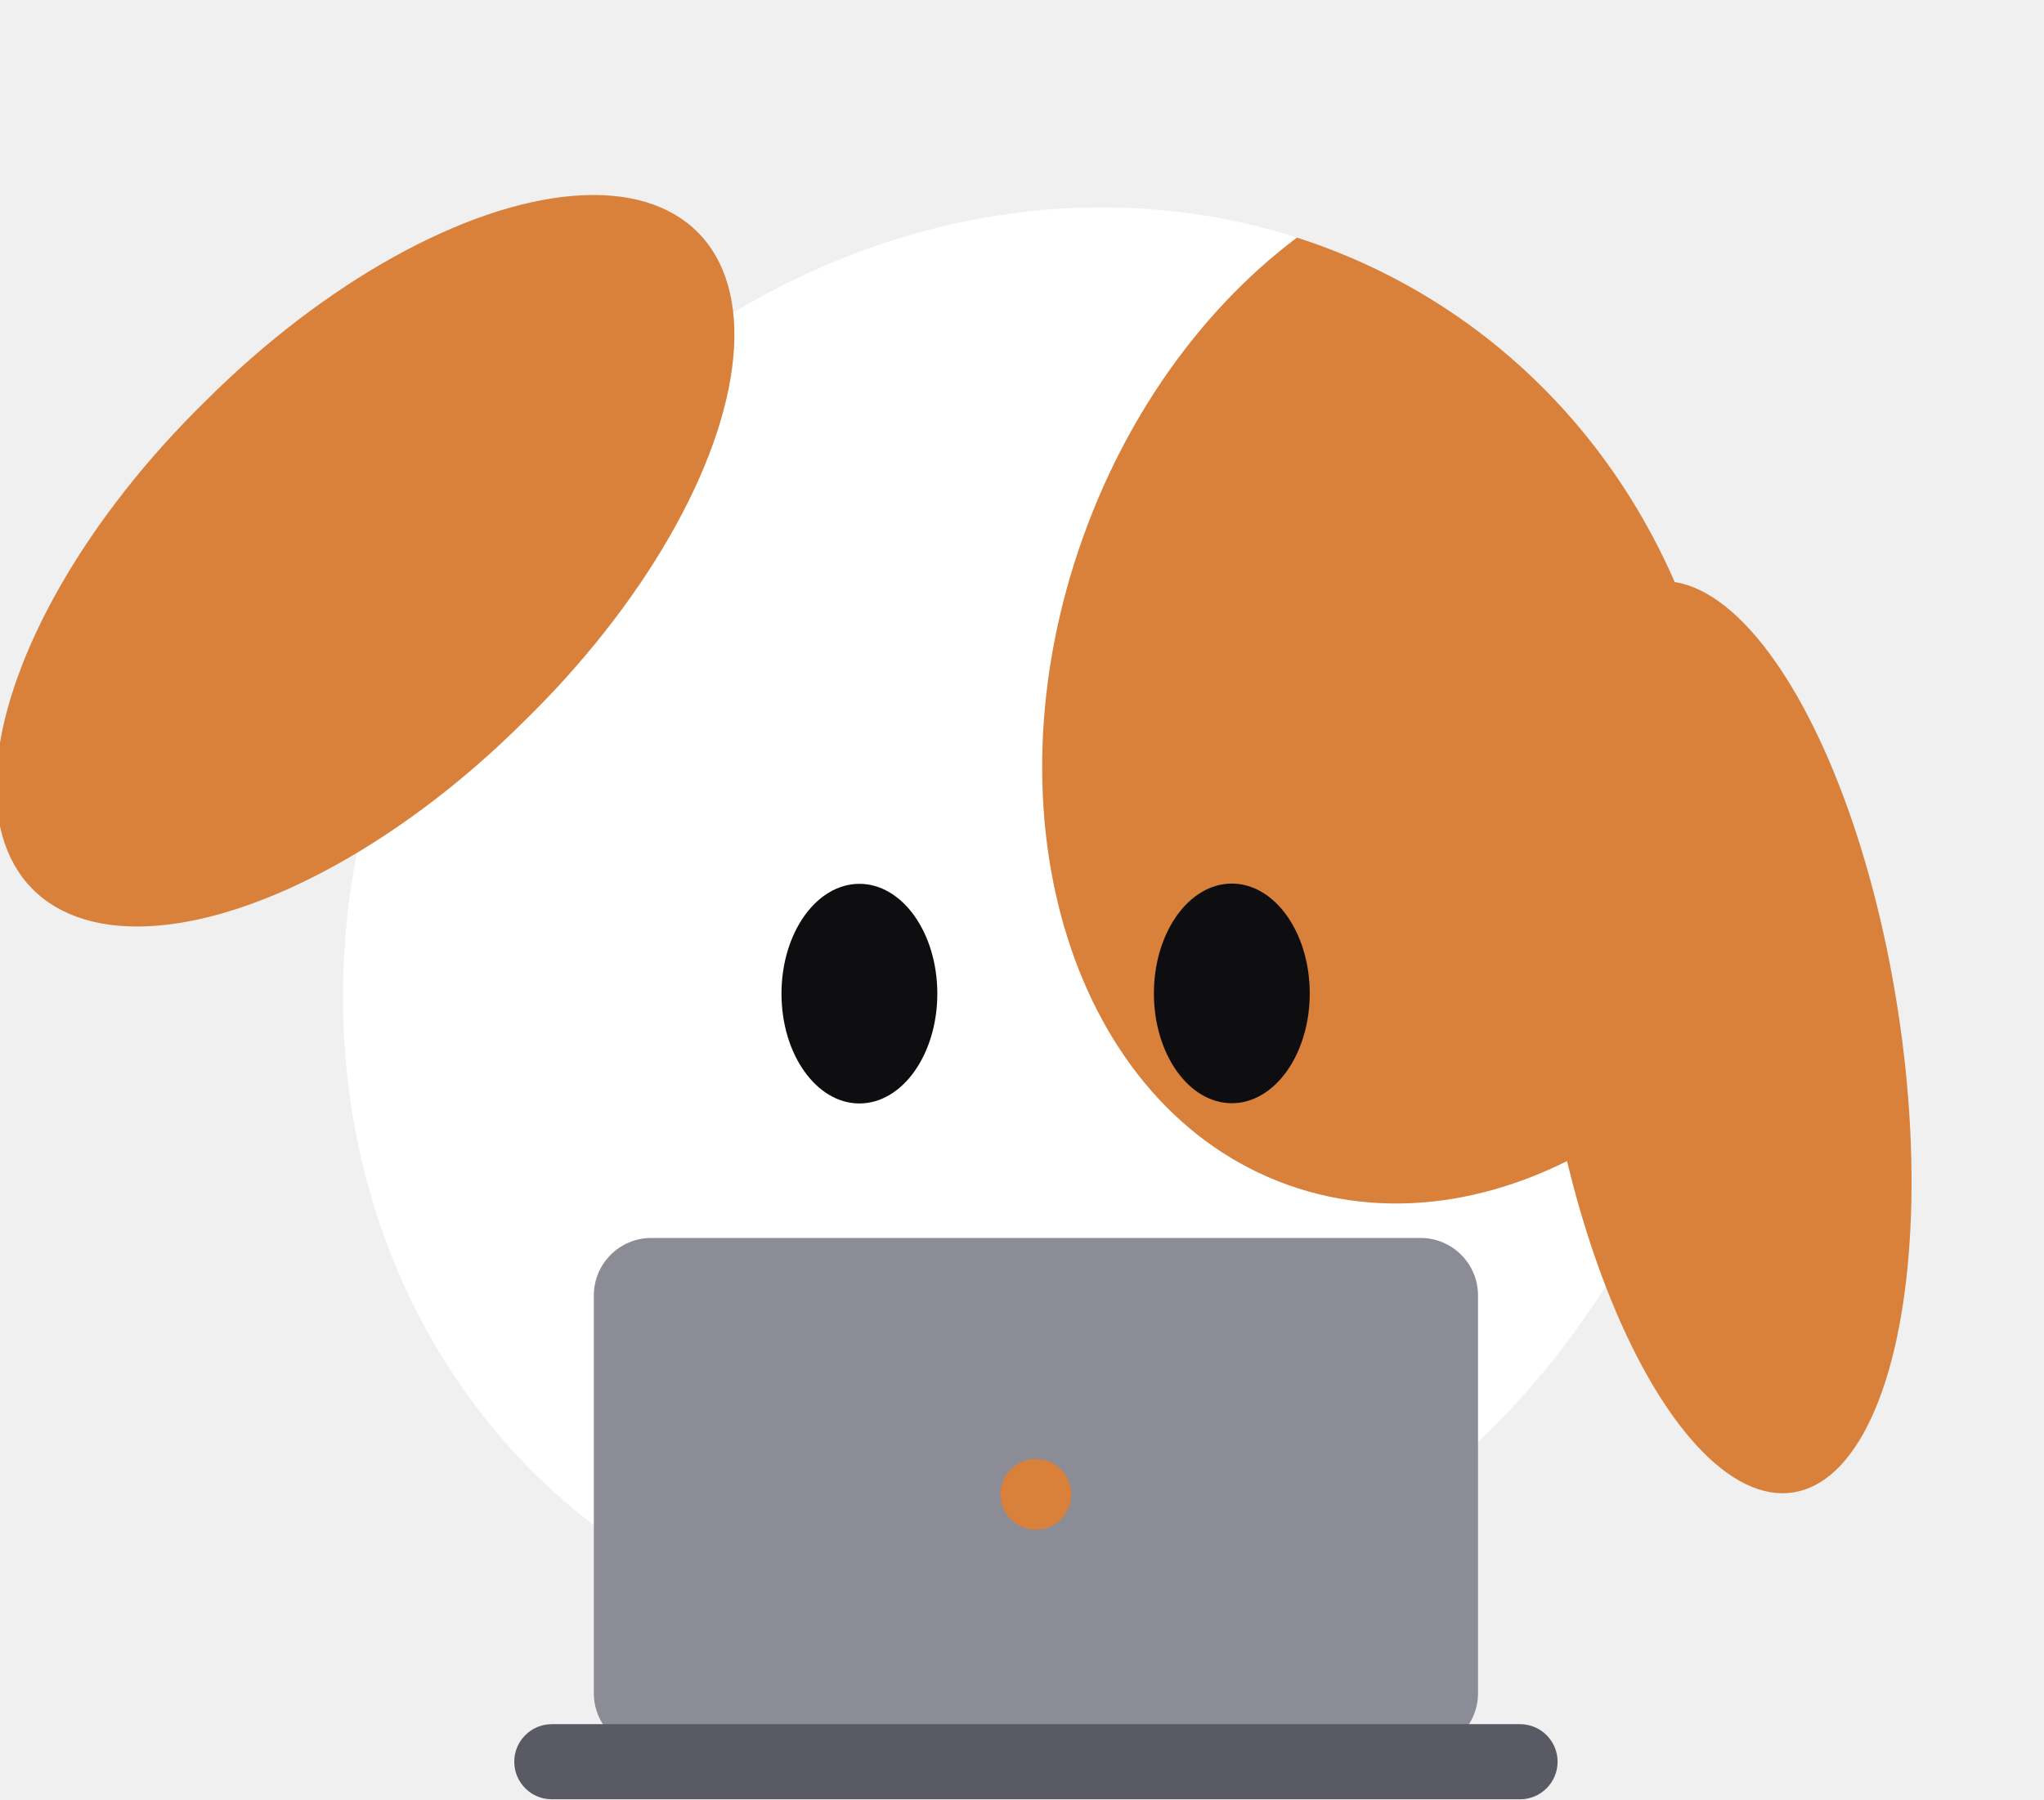
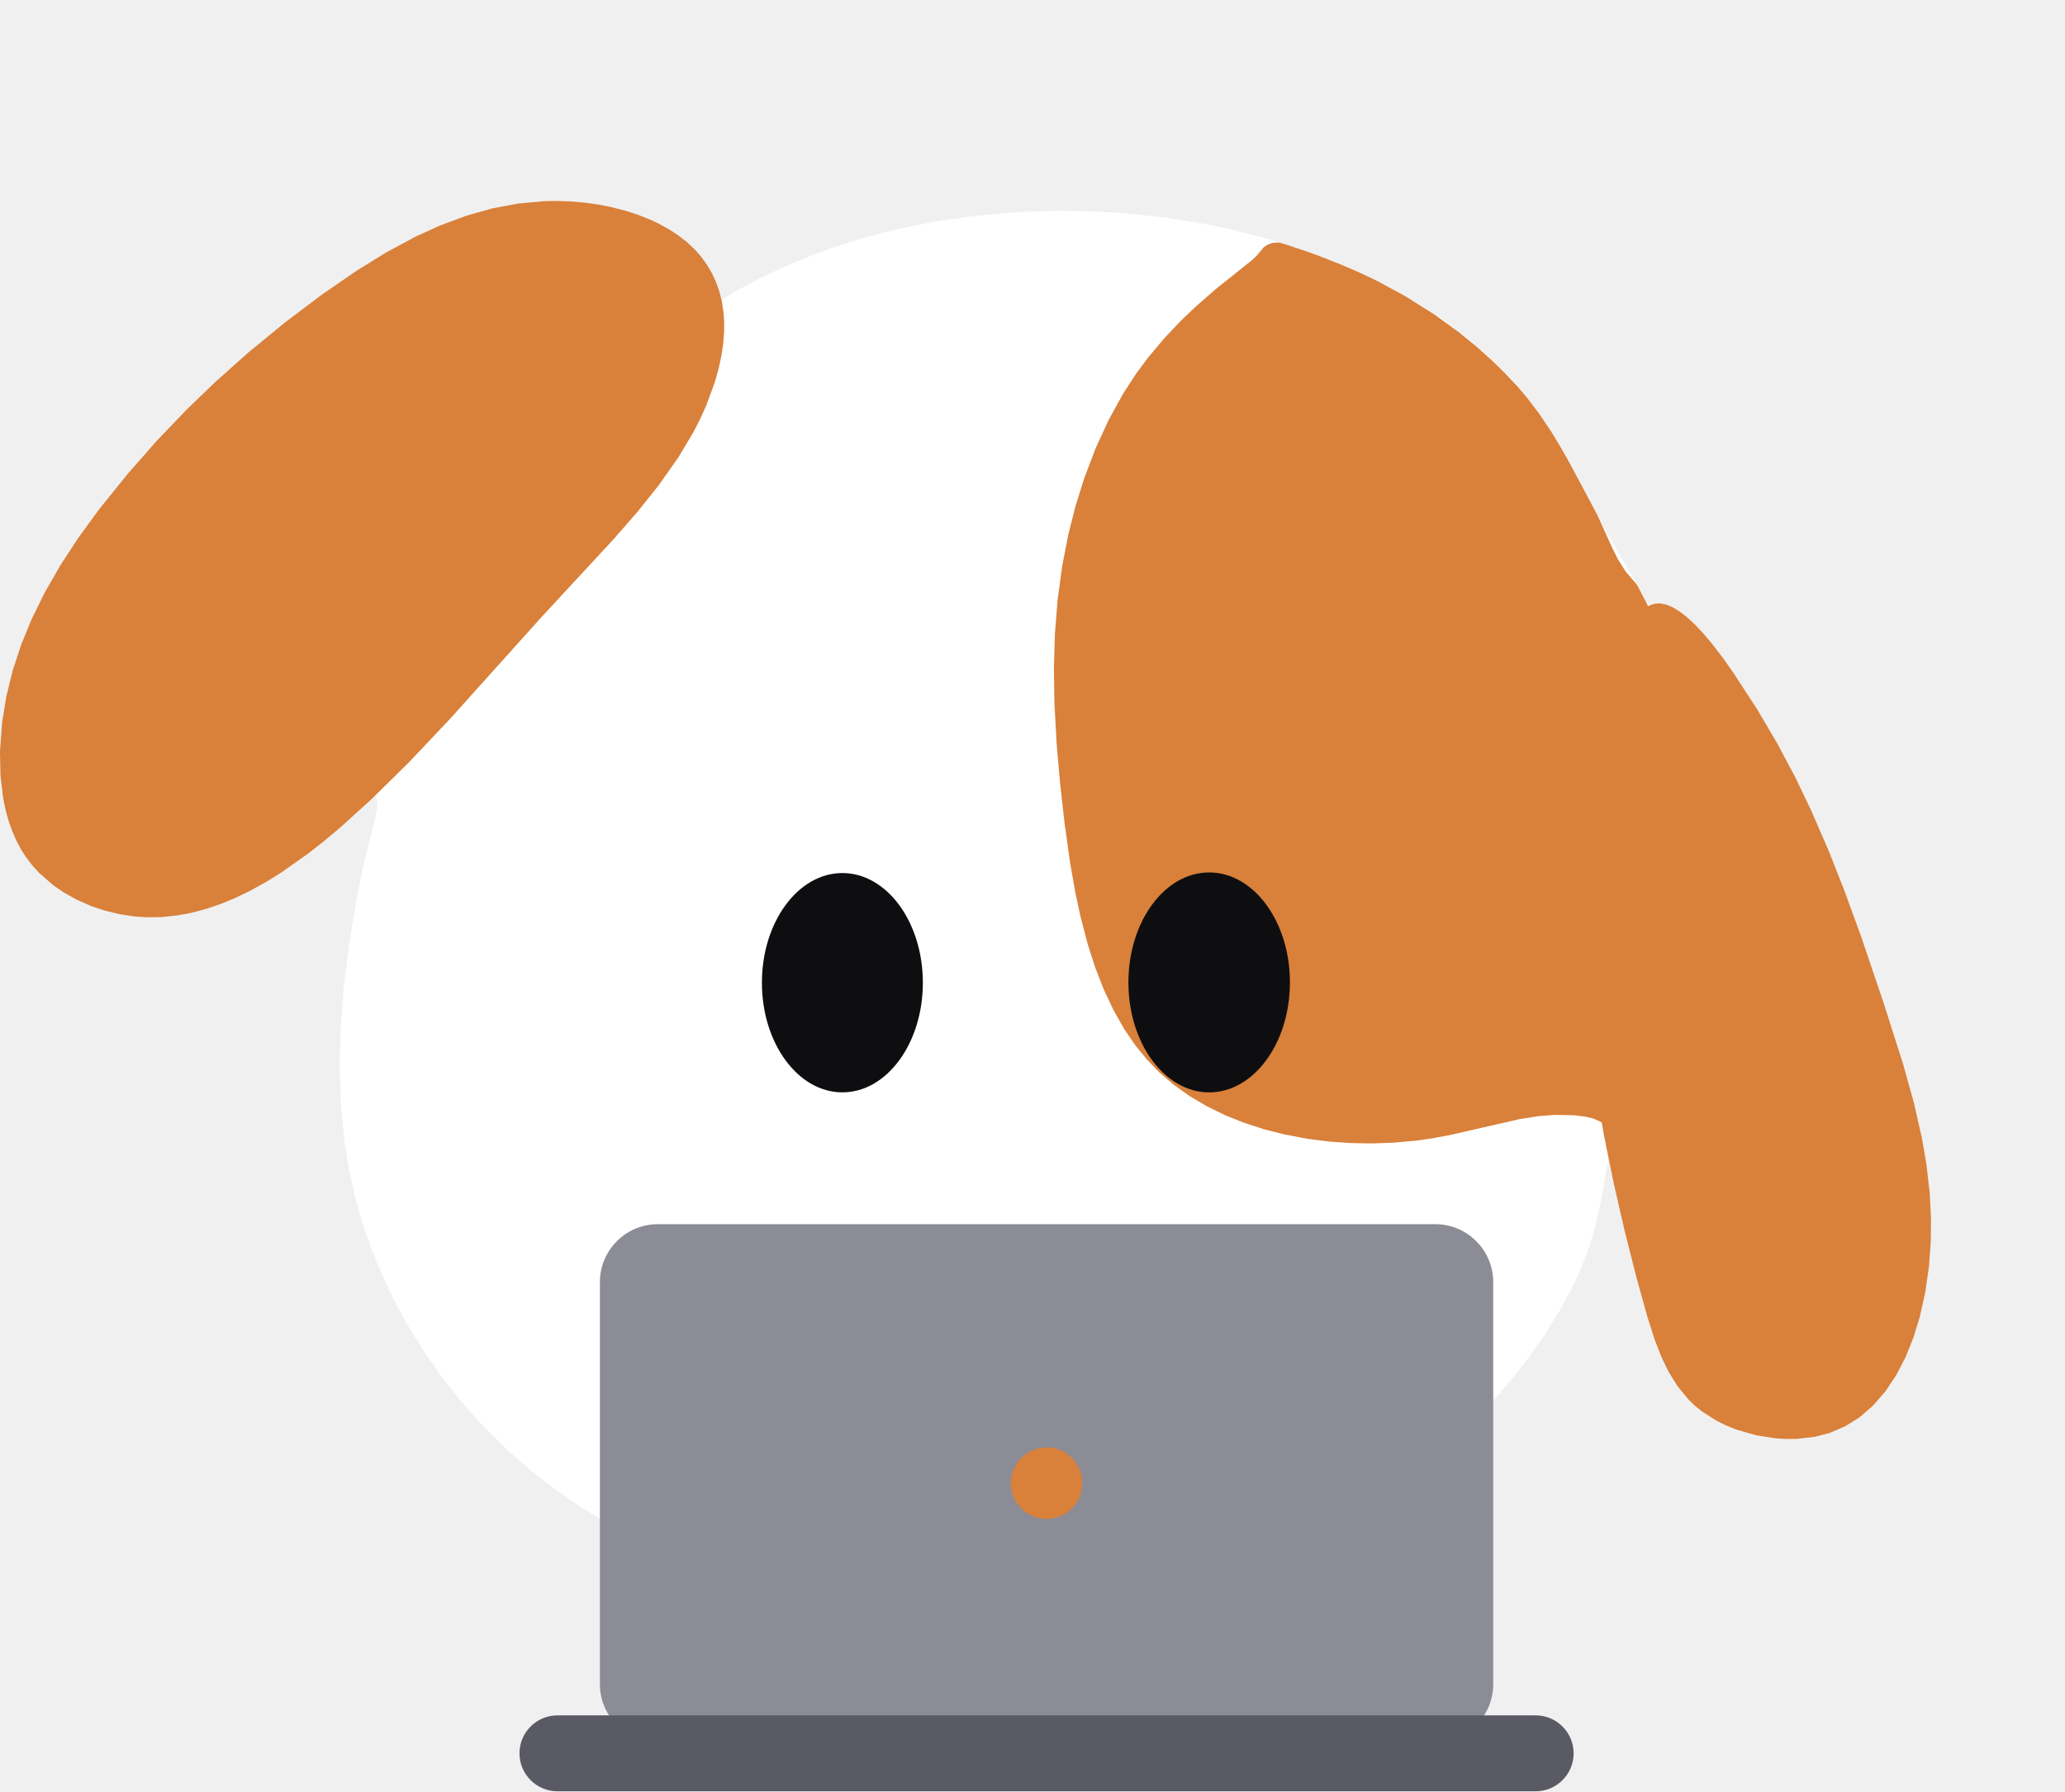
- <svg xmlns="http://www.w3.org/2000/svg" viewBox="-0.65 -90.16 924.70 814.16">
+ <svg xmlns="http://www.w3.org/2000/svg" viewBox="-0.61 -78.26 924.63 802.26">
  <defs>
    <clipPath id="s">
-       <path d="M721.53 498.31A303.51 334.82 33.59 1 1 215.89 162.46A303.51 334.82 33.59 1 1 721.53 498.31Z" />
+       <path d="M460.43 16.49L447.70 17.28L433.75 18.70L421.15 20.49L409.90 22.53L396.30 25.58L385.30 28.54L372.07 32.74L361.43 36.66L349.83 41.54L339.62 46.41L330.73 51.12L319.88 57.50L310.35 63.68L300.02 70.99L289.96 78.74L280.16 86.89L268.73 97.14L258.56 106.94L248.68 117.07L235.65 131.33L223.98 145.04L216.00 155.08L206.13 168.46L199.00 179.01L192.95 188.71L186.70 199.73L181.51 209.87L176.78 220.23L170.82 235.59L163.78 257.01L157.56 273.97L156.45 278.36L156.55 279.74L156.81 280.17L157.76 280.49L159.94 280.05L165.00 278.26L166.83 278.21L167.64 278.68L168.16 279.50L168.46 282.08L167.52 287.76L162.04 309.57L158.77 325.89L155.65 344.93L153.28 364.09L151.84 383.30L151.47 399.94L152.12 417.78L153.64 432.96L155.65 445.51L158.40 457.94L161.52 469.00L165.71 481.13L170.60 493.03L175.59 503.52L181.74 514.89L188.50 525.92L196.60 537.60L206.16 549.75L216.44 561.20L226.43 571.03L236.92 580.20L247.89 588.72L260.35 597.28L273.30 605.08L286.69 612.13L300.48 618.45L314.63 624.05L329.10 628.93L346.33 633.74L361.34 637.11L377.82 640.00L393.17 641.97L409.92 643.36L428.03 644.01L446.15 643.80L462.92 642.85L478.33 641.33L496.15 638.76L512.51 635.60L531.10 631.01L545.73 626.60L562.45 620.62L576.46 614.76L590.13 608.22L603.43 600.99L617.38 592.36L628.79 584.42L641.76 574.25L651.34 565.85L660.55 556.94L668.50 548.49L676.95 538.60L683.41 530.32L691.01 519.54L697.93 508.41L703.44 498.18L706.16 492.44L709.05 485.54L711.52 478.63L713.23 472.87L716.22 459.63L720.45 435.85L721.29 432.41L722.18 429.96L722.78 428.99L723.36 428.60L723.92 428.83L724.44 429.69L725.28 433.46L726.73 444.06L727.57 446.23L728.31 446.45L729.17 445.77L730.13 444.37L732.74 439.03L737.79 426.93L742.33 414.63L747.75 397.32L752.36 378.72L755.86 359.99L758.51 339.77L759.86 323.17L760.44 306.48L760.17 289.76L759.24 275.66L757.44 260.37L754.78 245.23L751.53 231.52L747.47 218.04L744.91 210.80L741.63 202.54L735.34 189.08L731.92 182.77L718.74 160.08L700.56 126.04L694.54 115.92L688.77 107.28L682.55 99.11L675.90 91.39L667.01 82.38L657.55 74.04L646.54 65.62L634.96 57.96L621.78 50.43L610.41 44.79L596.41 38.74L582.10 33.44L568.76 29.22L552.77 25.00L539.08 22.08L522.75 19.39L505.03 17.40L489.76 16.44L474.46 16.16Z" />
    </clipPath>
  </defs>
-   <path fill="#FFFFFF" d="M721.53 498.31A303.51 334.82 33.59 1 1 215.89 162.46A303.51 334.82 33.59 1 1 721.53 498.31Z" />
-   <path fill="#D9803A" clip-path="url(#s)" d="M839.48 278.25A185.96 244.67 19.68 1 1 489.29 152.98A185.96 244.67 19.68 1 1 839.48 278.25Z" />
-   <path fill="#D9803A" d="M699.66 391.35A80.08 207.95 171.24 1 1 857.95 366.95A80.08 207.95 171.24 1 1 699.66 391.35Z" />
-   <path fill="#D9803A" d="M236.29 236.35A102.18 208.97 45.42 1 1 92.87 90.79A102.18 208.97 45.42 1 1 236.29 236.35Z" />
-   <path fill="#0E0E10" d="M423.39 359.45A35.25 49.69 0.00 1 1 352.89 359.45A35.25 49.69 0.00 1 1 423.39 359.45Z" />
-   <path fill="#0E0E10" d="M591.87 359.34A35.25 49.69 0.00 1 1 521.37 359.34A35.25 49.69 0.00 1 1 591.87 359.34Z" />
+   <path fill="#FFFFFF" d="M460.43 16.49L447.70 17.28L433.75 18.70L421.15 20.49L409.90 22.53L396.30 25.58L385.30 28.54L372.07 32.74L361.43 36.66L349.83 41.54L339.62 46.41L330.73 51.12L319.88 57.50L310.35 63.68L300.02 70.99L289.96 78.74L280.16 86.89L268.73 97.14L258.56 106.94L248.68 117.07L235.65 131.33L223.98 145.04L216.00 155.08L206.13 168.46L199.00 179.01L192.95 188.71L186.70 199.73L181.51 209.87L176.78 220.23L170.82 235.59L163.78 257.01L157.56 273.97L156.45 278.36L156.55 279.74L156.81 280.17L157.76 280.49L159.94 280.05L165.00 278.26L166.83 278.21L167.64 278.68L168.16 279.50L168.46 282.08L167.52 287.76L162.04 309.57L158.77 325.89L155.65 344.93L153.28 364.09L151.84 383.30L151.47 399.94L152.12 417.78L153.64 432.96L155.65 445.51L158.40 457.94L161.52 469.00L165.71 481.13L170.60 493.03L175.59 503.52L181.74 514.89L188.50 525.92L196.60 537.60L206.16 549.75L216.44 561.20L226.43 571.03L236.92 580.20L247.89 588.72L260.35 597.28L273.30 605.08L286.69 612.13L300.48 618.45L314.63 624.05L329.10 628.93L346.33 633.74L361.34 637.11L377.82 640.00L393.17 641.97L409.92 643.36L428.03 644.01L446.15 643.80L462.92 642.85L478.33 641.33L496.15 638.76L512.51 635.60L531.10 631.01L545.73 626.60L562.45 620.62L576.46 614.76L590.13 608.22L603.43 600.99L617.38 592.36L628.79 584.42L641.76 574.25L651.34 565.85L660.55 556.94L668.50 548.49L676.95 538.60L683.41 530.32L691.01 519.54L697.93 508.41L703.44 498.18L706.16 492.44L709.05 485.54L711.52 478.63L713.23 472.87L716.22 459.63L720.45 435.85L721.29 432.41L722.18 429.96L722.78 428.99L723.36 428.60L723.92 428.83L724.44 429.69L725.28 433.46L726.73 444.06L727.57 446.23L728.31 446.45L729.17 445.77L730.13 444.37L732.74 439.03L737.79 426.93L742.33 414.63L747.75 397.32L752.36 378.72L755.86 359.99L758.51 339.77L759.86 323.17L760.44 306.48L760.17 289.76L759.24 275.66L757.44 260.37L754.78 245.23L751.53 231.52L747.47 218.04L744.91 210.80L741.63 202.54L735.34 189.08L731.92 182.77L718.74 160.08L700.56 126.04L694.54 115.92L688.77 107.28L682.55 99.11L675.90 91.39L667.01 82.38L657.55 74.04L646.54 65.62L634.96 57.96L621.78 50.43L610.41 44.79L596.41 38.74L582.10 33.44L568.76 29.22L552.77 25.00L539.08 22.08L522.75 19.39L505.03 17.40L489.76 16.44L474.46 16.16Z" />
+   <path fill="#D9803A" clip-path="url(#s)" d="M471.29 221.12L471.52 236.61L472.51 254.81L474.00 271.94L476.09 290.63L478.56 308.27L480.93 321.71L483.21 332.31L486.60 345.17L489.81 355.11L493.60 364.85L497.98 374.17L502.84 382.71L507.78 389.95L513.16 396.54L518.45 401.98L525.03 407.63L532.12 412.68L539.84 417.23L547.88 421.16L556.35 424.56L565.31 427.47L574.32 429.77L584.96 431.79L594.46 433.00L604.05 433.68L613.66 433.85L623.23 433.52L633.66 432.57L640.64 431.58L648.12 430.20L679.82 422.95L688.39 421.62L695.70 421.04L704.66 421.25L709.51 421.89L712.94 422.73L716.55 424.37L719.24 426.69L720.95 427.80L723.58 428.83L726.57 430.51L728.46 431.05L730.86 431.14L733.19 430.59L735.30 429.44L737.03 427.78L738.17 425.92L739.18 423.34L744.39 408.47L748.40 394.97L751.23 383.76L753.87 371.33L756.26 357.44L757.79 346.17L759.12 333.43L759.86 323.18L760.38 310.41L760.38 296.17L759.91 284.61L758.88 271.88L757.44 260.35L755.58 249.25L753.42 239.06L750.57 228.04L746.74 215.89L742.67 205.05L738.07 194.59L732.41 183.68L727.26 177.67L723.87 172.28L721.05 166.58L714.78 152.71L704.47 133.13L697.33 120.47L693.17 113.78L688.76 107.26L683.38 100.13L678.90 94.88L673.00 88.61L667.02 82.77L660.41 76.87L652.47 70.42L641.56 62.51L628.67 54.39L615.13 47.06L603.65 41.75L588.18 35.59L573.25 30.59L571.48 30.33L569.02 30.57L566.93 31.35L565.25 32.48L562.37 35.94L560.19 38.09L543.72 51.25L534.68 59.15L528.03 65.52L520.84 73.10L513.40 81.96L507.94 89.33L502.07 98.42L495.70 110.02L490.06 122.28L484.83 136.03L480.90 148.64L477.69 161.38L474.98 175.37L472.93 190.57L471.73 205.77Z" />
+   <path fill="#D9803A" d="M740.06 192.17L737.75 193.03L735.24 194.77L732.88 197.20L730.36 200.61L727.74 205.05L724.79 210.99L719.48 223.74L714.85 237.48L712.70 245.09L710.50 254.22L707.75 269.08L705.91 284.43L704.92 299.93L704.66 315.08L705.08 332.00L706.11 348.45L708.03 368.19L710.40 386.76L713.71 408.37L717.70 430.76L721.90 451.40L726.73 472.55L732.12 493.79L737.02 511.46L740.41 522.06L743.42 529.73L746.49 536.04L750.40 542.40L755.44 548.56L758.12 551.16L761.49 553.90L768.05 558.07L772.12 560.08L776.91 562.01L785.82 564.57L794.39 565.91L798.96 566.20L804.02 566.16L812.15 565.21L818.72 563.48L825.67 560.49L831.98 556.52L838.01 551.31L843.66 544.80L848.55 537.44L852.72 529.34L856.19 520.67L858.99 511.55L861.46 500.44L863.09 489.14L863.92 477.87L864.02 467.33L863.42 455.85L861.93 442.93L860.01 431.77L856.45 416.00L851.52 398.29L842.58 370.26L832.71 341.13L825.19 320.49L818.16 302.69L810.39 284.76L803.17 269.72L795.12 254.58L786.27 239.56L775.78 223.43L771.09 216.75L766.18 210.30L762.16 205.53L758.39 201.52L754.93 198.31L751.84 195.87L748.40 193.74L745.40 192.49L742.50 191.96Z" />
+   <path fill="#D9803A" d="M254.75 11.94L248.47 11.74L242.87 11.85L231.27 12.92L219.94 15.05L208.29 18.32L196.36 22.76L185.27 27.82L172.31 34.80L159.19 42.90L143.43 53.77L127.25 65.96L110.73 79.49L95.77 92.83L82.68 105.48L69.66 119.09L56.76 133.73L43.67 149.98L34.26 162.91L26.54 174.74L19.51 186.96L13.57 199.02L8.93 210.32L5.10 221.95L2.17 233.91L0.30 245.61L-0.61 258.24L-0.40 269.01L0.76 278.95L1.87 284.38L3.14 289.07L4.71 293.60L6.58 297.96L8.78 302.11L10.97 305.55L13.79 309.25L16.93 312.70L23.10 318.10L27.97 321.46L33.67 324.66L40.25 327.55L45.93 329.47L52.92 331.18L59.41 332.16L65.31 332.56L71.76 332.46L78.74 331.74L85.08 330.56L91.93 328.74L98.14 326.62L104.28 324.10L111.44 320.66L119.03 316.44L125.42 312.45L137.39 304.00L144.46 298.45L151.86 292.24L166.03 279.38L182.34 263.32L200.87 243.72L241.41 198.59L274.07 163.29L284.90 150.88L294.33 139.08L303.26 126.38L309.84 115.34L312.62 109.95L315.62 103.36L319.54 92.64L321.30 86.26L322.42 80.96L323.21 75.63L323.62 70.32L323.64 65.64L323.36 61.60L322.56 56.51L321.43 52.12L319.91 47.87L318.26 44.30L316.01 40.42L313.38 36.75L310.77 33.76L307.01 30.20L303.33 27.31L298.84 24.37L294.03 21.75L290.10 19.93L284.84 17.87L278.77 15.93L272.54 14.37L266.84 13.28L261.75 12.56Z" />
+   <path fill="#0E0E10" d="M412.61 361.86A36.03 49.11 0.00 1 1 340.55 361.86A36.03 49.11 0.00 1 1 412.61 361.86Z" />
+   <path fill="#0E0E10" d="M576.97 361.73A36.16 49.25 0.00 1 1 504.65 361.73A36.16 49.25 0.00 1 1 576.97 361.73Z" />
  <rect x="268" y="470" width="400" height="232" rx="26" fill="#8C8C96" />
  <rect x="232" y="690" width="472" height="34" rx="17" fill="#5A5A64" />
  <circle cx="468" cy="586" r="16" fill="#D9803A" />
</svg>
